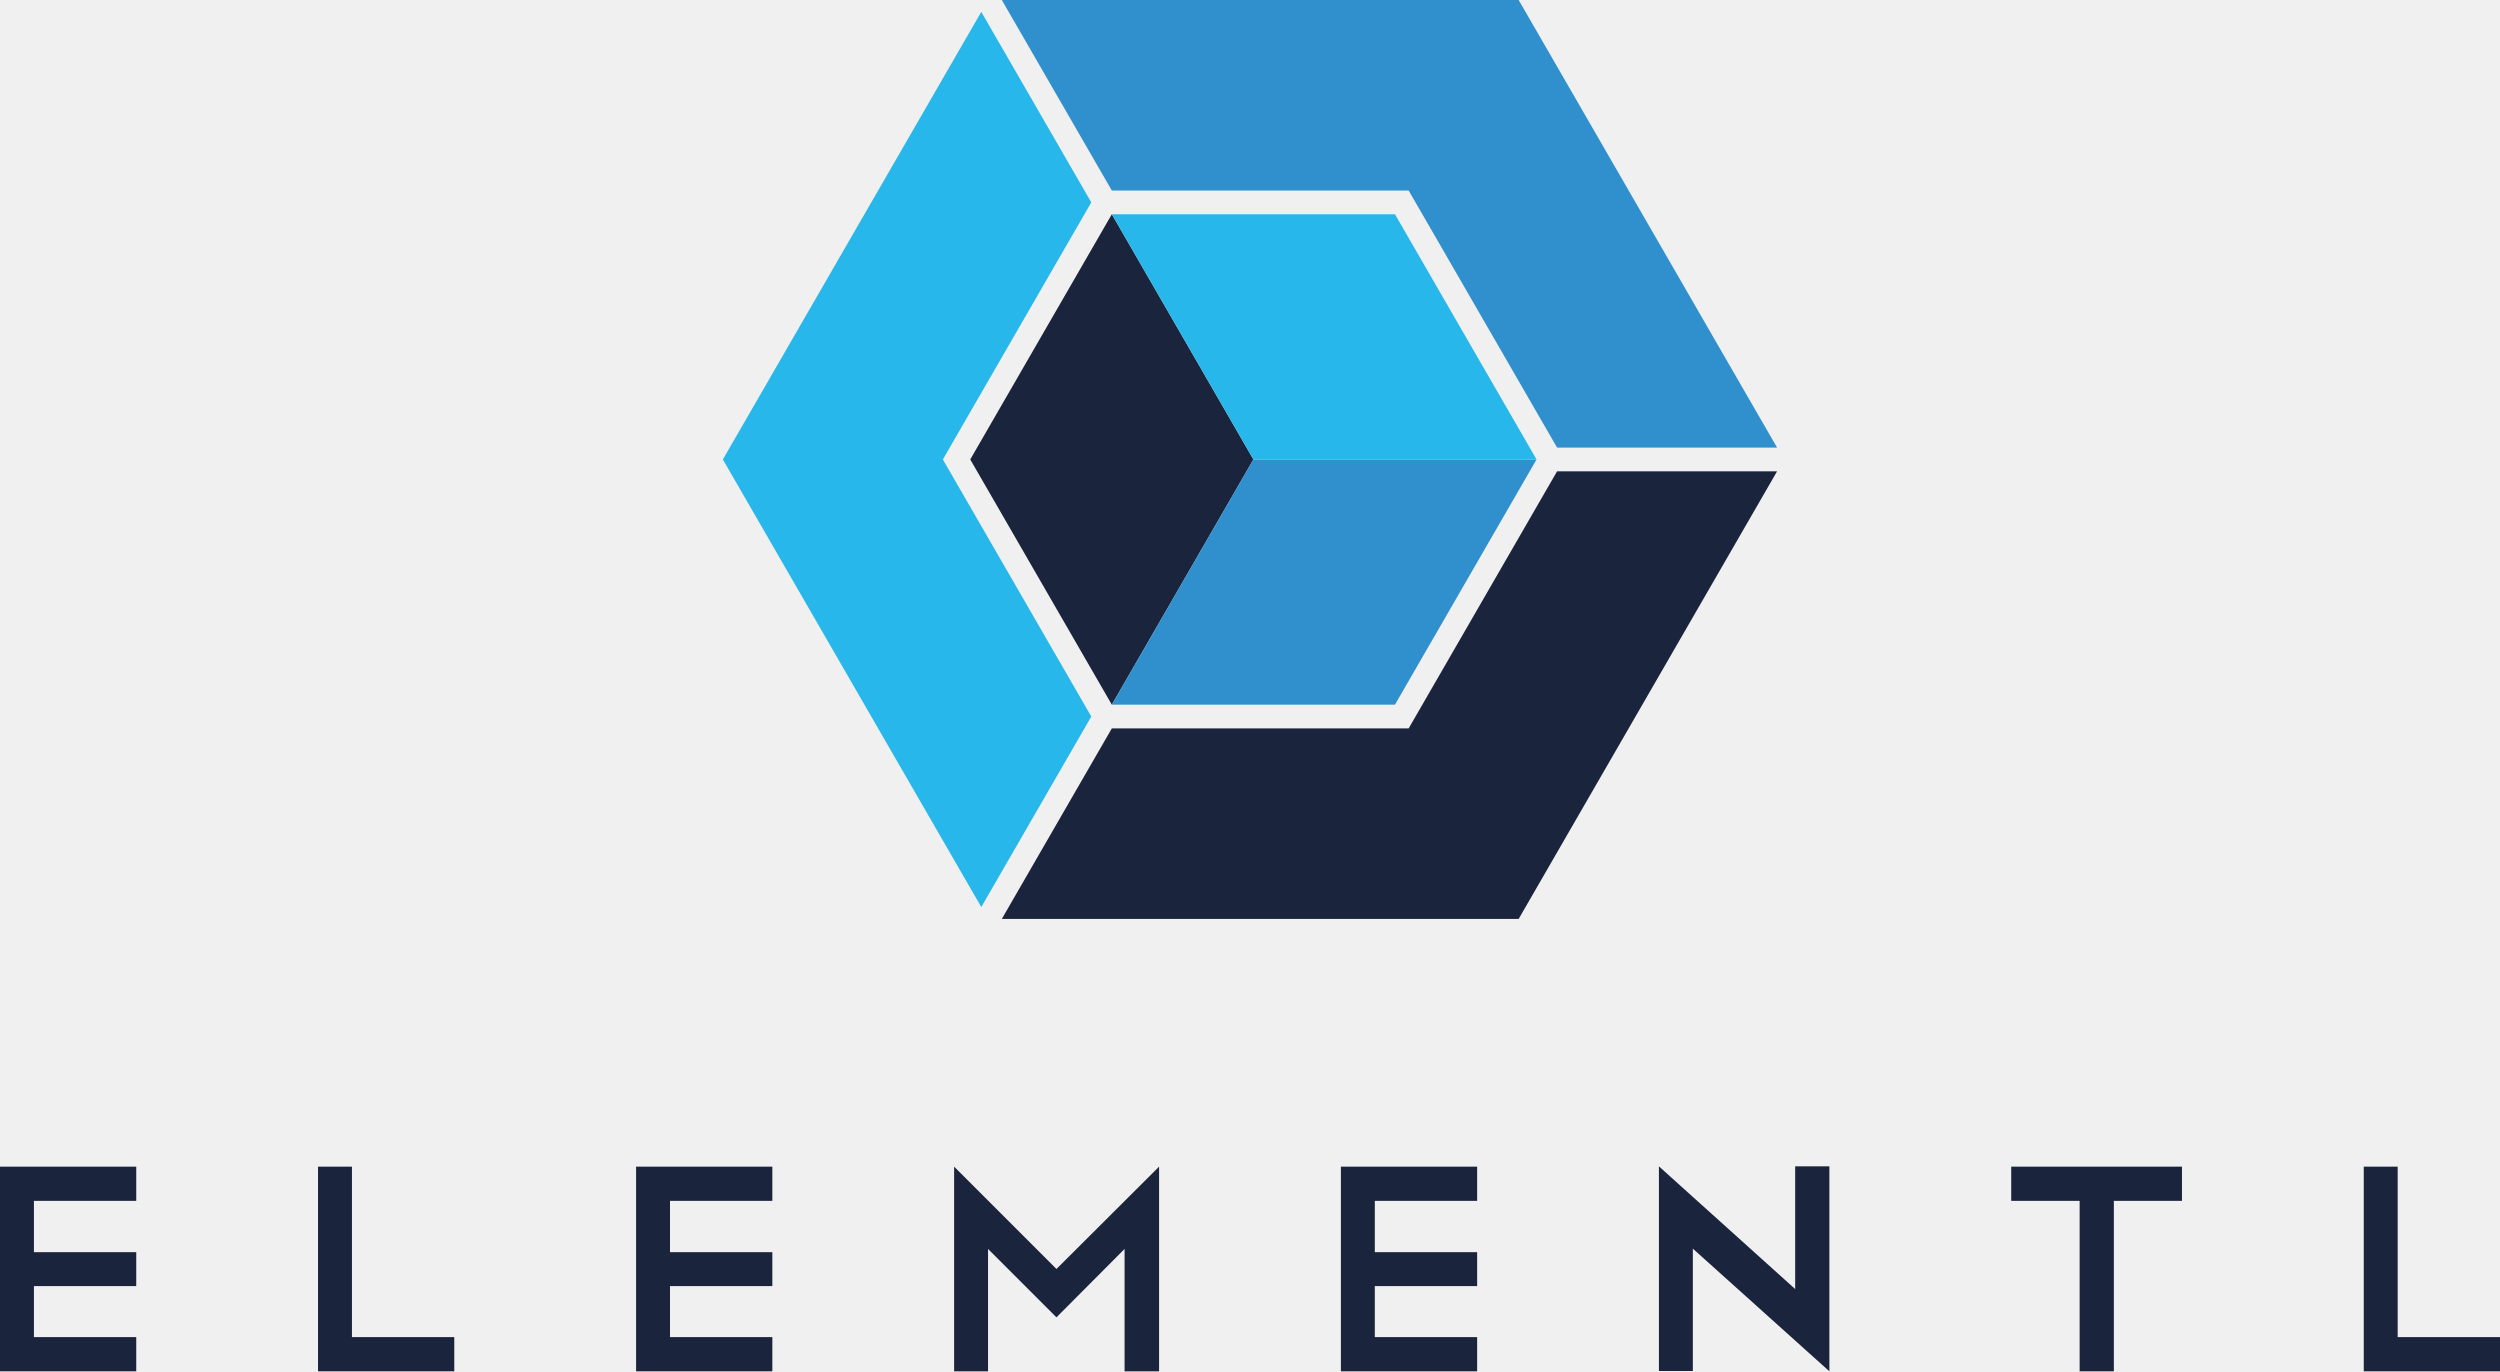
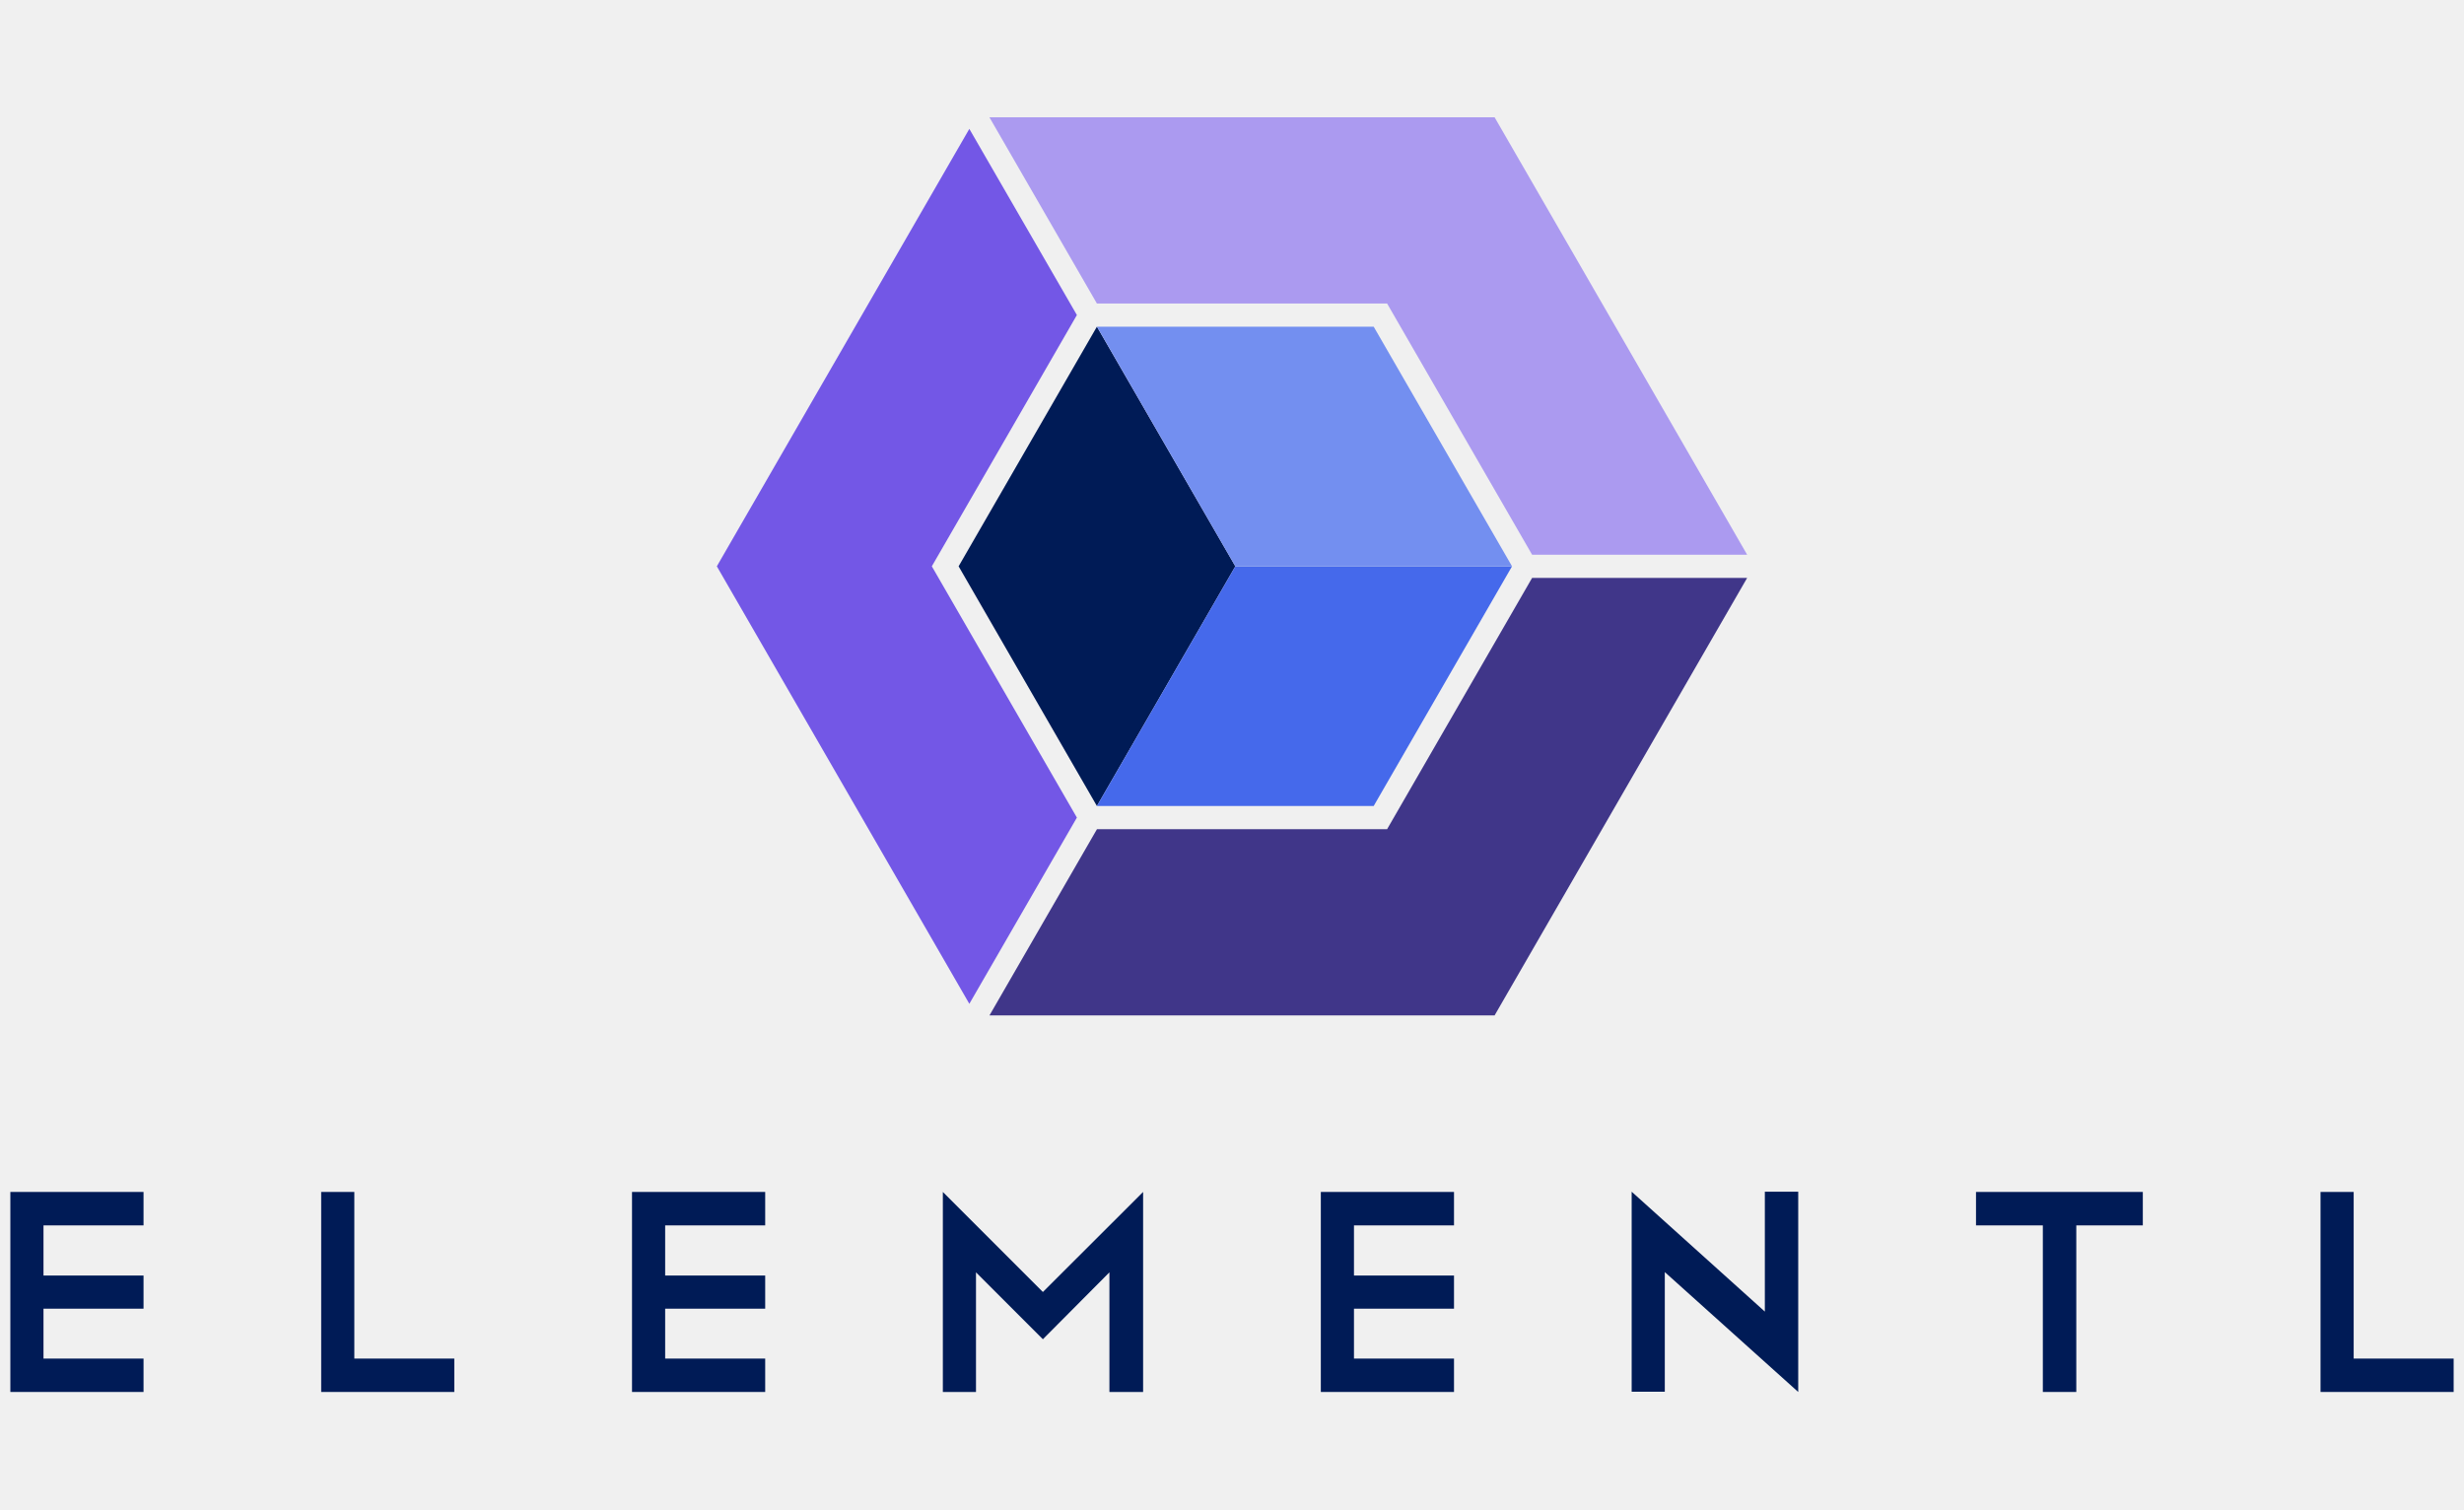
- <svg xmlns="http://www.w3.org/2000/svg" version="1.1" id="svg2" xml:space="preserve" width="869.446" height="476.915" viewBox="0 0 869.446 476.915">
-   <defs id="defs6" />
-   <g id="g10" transform="matrix(1.333333,0,0,-1.333333,-231.9544,903.7897)">
-     <g id="g12" transform="translate(458.6108,490.9463)">
-       <path d="m 0,0 -28.692,-49.696 -32.81,56.829 -34.596,59.921 34.596,59.921 32.809,56.828 L 0,134.106 -18.464,102.126 -38.713,67.054 -18.464,31.98 Z" style="fill:#28b7ea;fill-opacity:1;fill-rule:evenodd;stroke:none" id="path14" />
+ <svg xmlns="http://www.w3.org/2000/svg" version="1.1" id="Layer_1" x="0px" y="0px" viewBox="0 0 400 245" style="enable-background:new 0 0 400 245;" xml:space="preserve">
+   <style type="text/css">
+ 	.st0{fill:#95BF47;}
+ 	.st1{fill:#5E8E3E;}
+ 	.st2{fill:#FFFFFF;}
+ 	.st3{fill:#001B56;}
+ 	.st4{fill-rule:evenodd;clip-rule:evenodd;fill:#7357E6;}
+ 	.st5{fill-rule:evenodd;clip-rule:evenodd;fill:#403689;}
+ 	.st6{fill-rule:evenodd;clip-rule:evenodd;fill:#AB9AF0;}
+ 	.st7{fill-rule:evenodd;clip-rule:evenodd;fill:#001B56;}
+ 	.st8{fill-rule:evenodd;clip-rule:evenodd;fill:#4569EB;}
+ 	.st9{fill-rule:evenodd;clip-rule:evenodd;fill:#738FF0;}
+ 	.st10{fill-rule:evenodd;clip-rule:evenodd;fill:#0C344B;}
+ </style>
+   <g>
+     <g>
+       <polygon class="st3" points="1.68,225.96 23.3,225.96 23.3,220.54 7.06,220.54 7.06,212.44 23.3,212.44 23.3,207.06 7.06,207.06     7.06,198.92 23.3,198.92 23.3,193.49 1.68,193.49   " />
+       <polygon class="st3" points="57.52,193.49 52.14,193.49 52.14,225.96 73.75,225.96 73.75,220.54 57.52,220.54   " />
+       <polygon class="st3" points="102.6,225.96 124.22,225.96 124.22,220.54 107.98,220.54 107.98,212.44 124.22,212.44 124.22,207.06     107.98,207.06 107.98,198.92 124.22,198.92 124.22,193.49 102.6,193.49   " />
+       <polygon class="st3" points="153.06,193.49 153.06,225.96 158.44,225.96 158.44,206.54 169.3,217.4 180.1,206.54 180.1,225.96     185.57,225.96 185.57,193.49 169.3,209.73   " />
+       <polygon class="st3" points="214.42,225.96 236.04,225.96 236.04,220.54 219.8,220.54 219.8,212.44 236.04,212.44 236.04,207.06     219.8,207.06 219.8,198.92 236.04,198.92 236.04,193.49 214.42,193.49   " />
+       <polygon class="st3" points="286.5,212.91 264.88,193.45 264.88,225.92 270.26,225.92 270.26,206.5 291.92,225.96 291.92,225.92     291.92,225.87 291.92,193.45 286.5,193.45   " />
+       <polygon class="st3" points="320.78,198.92 331.63,198.92 331.63,225.96 337.06,225.96 337.06,198.92 347.86,198.92     347.86,193.49 320.78,193.49   " />
+       <polygon class="st3" points="382.09,220.54 382.09,193.49 376.71,193.49 376.71,225.96 398.32,225.96 398.32,220.54   " />
    </g>
-     <g id="g16" transform="translate(580.1064,554.9072)">
-       <path d="m 0,0 h 57.384 l -32.81,-56.828 -34.595,-59.921 h -69.191 -65.619 l 28.693,49.696 h 36.926 40.499 l 20.249,35.073 z" style="fill:#1a243c;fill-opacity:1;fill-rule:evenodd;stroke:none" id="path18" />
-     </g>
-     <g id="g20" transform="translate(570.085,677.8423)">
-       <path d="m 0,0 34.596,-59.921 32.81,-56.829 H 10.021 l -18.463,31.98 -20.249,35.074 H -69.19 -106.118 L -134.81,0 h 65.62 z" style="fill:#3090ce;fill-opacity:1;fill-rule:evenodd;stroke:none" id="path22" />
-     </g>
-     <g id="g24" transform="translate(463.9668,621.96)">
-       <path d="M 0,0 36.928,-63.96 0,-127.92 -36.927,-63.96 Z" style="fill:#1a243c;fill-opacity:1;fill-rule:evenodd;stroke:none" id="path26" />
-     </g>
-     <g id="g28" transform="translate(463.9668,494.04)">
-       <path d="m 0,0 36.928,63.96 h 73.855 L 73.855,0 Z" style="fill:#3090ce;fill-opacity:1;fill-rule:evenodd;stroke:none" id="path30" />
-     </g>
-     <g id="g32" transform="translate(574.75,558)">
-       <path d="m 0,0 -73.855,-0.001 -36.927,63.961 73.854,-10e-4 z" style="fill:#28b7ea;fill-opacity:1;fill-rule:evenodd;stroke:none" id="path34" />
-     </g>
-     <g id="g36" transform="translate(173.9658,320.1562)">
-       <path d="M 0,0 H 35.538 V 8.923 H 8.846 V 22.23 h 26.692 v 8.846 H 8.846 v 13.385 h 26.692 v 8.923 H 0 Z" style="fill:#1a243c;fill-opacity:1;fill-rule:nonzero;stroke:none" id="path38" />
-     </g>
-     <g id="g40" transform="translate(265.7646,373.54)">
-       <path d="m 0,0 h -8.846 v -53.384 h 35.538 v 8.923 H 0 Z" style="fill:#1a243c;fill-opacity:1;fill-rule:nonzero;stroke:none" id="path42" />
-     </g>
-     <g id="g44" transform="translate(339.8799,320.1562)">
-       <path d="M 0,0 H 35.538 V 8.923 H 8.846 V 22.23 h 26.692 v 8.846 H 8.846 v 13.385 h 26.692 v 8.923 H 0 Z" style="fill:#1a243c;fill-opacity:1;fill-rule:nonzero;stroke:none" id="path46" />
-     </g>
-     <g id="g48" transform="translate(422.833,373.54)">
-       <path d="m 0,0 v -53.384 h 8.846 v 31.923 l 17.846,-17.846 17.769,17.846 v -31.923 h 9 V 0 L 26.692,-26.691 Z" style="fill:#1a243c;fill-opacity:1;fill-rule:nonzero;stroke:none" id="path50" />
-     </g>
-     <g id="g52" transform="translate(523.7158,320.1562)">
-       <path d="M 0,0 H 35.538 V 8.923 H 8.846 V 22.23 h 26.692 v 8.846 H 8.846 v 13.385 h 26.692 v 8.923 H 0 Z" style="fill:#1a243c;fill-opacity:1;fill-rule:nonzero;stroke:none" id="path54" />
-     </g>
-     <g id="g56" transform="translate(642.207,341.6172)">
-       <path d="m 0,0 -35.538,32 v -53.384 h 8.846 v 31.923 l 35.615,-32 v 0.077 0.077 L 8.923,32 H 0 Z" style="fill:#1a243c;fill-opacity:1;fill-rule:nonzero;stroke:none" id="path58" />
-     </g>
-     <g id="g60" transform="translate(698.5596,364.6172)">
-       <path d="m 0,0 h 17.846 v -44.461 h 8.923 V 0 H 44.538 V 8.923 H 0 Z" style="fill:#1a243c;fill-opacity:1;fill-rule:nonzero;stroke:none" id="path62" />
-     </g>
-     <g id="g64" transform="translate(799.3584,329.0791)">
-       <path d="M 0,0 V 44.461 H -8.846 V -8.923 H 26.692 V 0 Z" style="fill:#1a243c;fill-opacity:1;fill-rule:nonzero;stroke:none" id="path66" />
-     </g>
+     <polygon class="st4" points="174.82,132.72 157.36,162.95 137.41,128.38 116.37,91.93 137.41,55.48 157.36,20.92 174.82,51.14    163.59,70.6 151.27,91.93 163.59,113.27  " />
+     <polygon class="st5" points="248.72,93.81 283.63,93.81 263.67,128.38 242.63,164.83 200.54,164.83 160.63,164.83 178.08,134.6    200.54,134.6 225.18,134.6 237.49,113.27  " />
+     <polygon class="st6" points="242.63,19.04 263.67,55.48 283.63,90.05 248.72,90.05 237.49,70.6 225.18,49.27 200.54,49.27    178.07,49.27 160.62,19.04 200.54,19.04  " />
+     <polygon class="st7" points="178.07,53.03 200.54,91.93 178.07,130.84 155.62,91.93  " />
+     <polygon class="st8" points="178.07,130.84 200.54,91.93 245.46,91.93 223,130.84  " />
+     <polygon class="st9" points="245.46,91.93 200.54,91.93 178.08,53.03 223,53.03  " />
  </g>
</svg>
